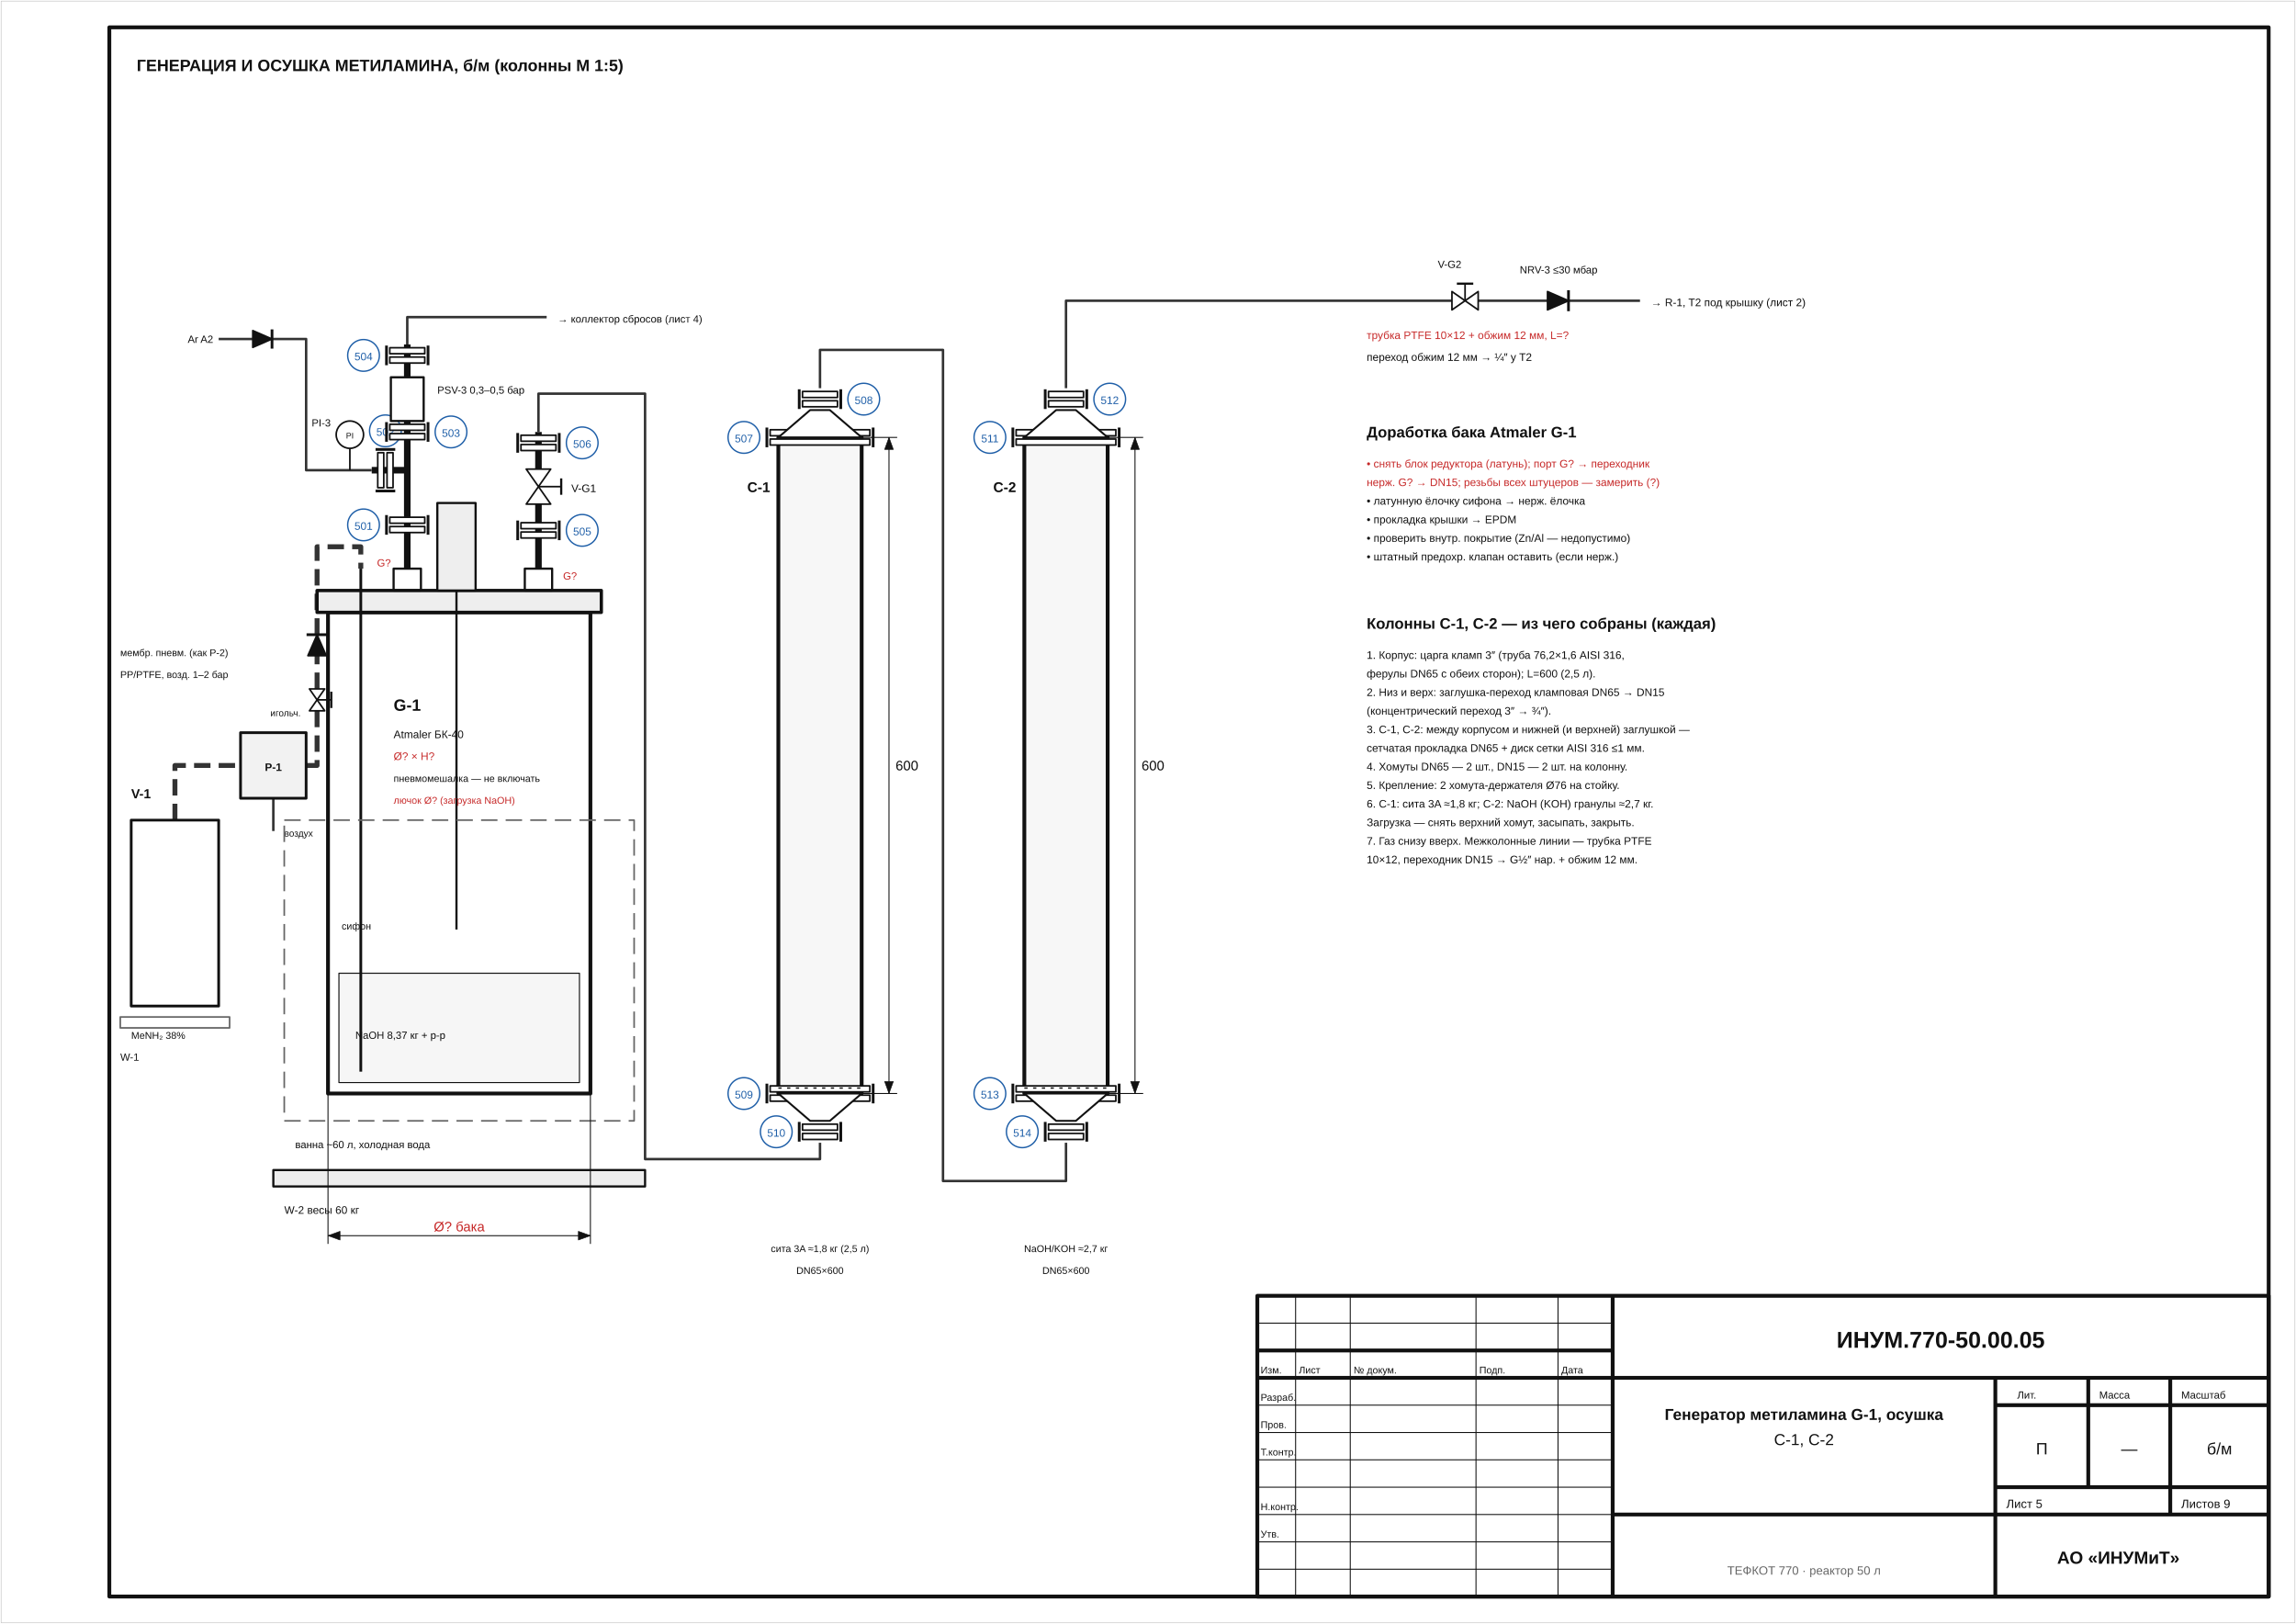
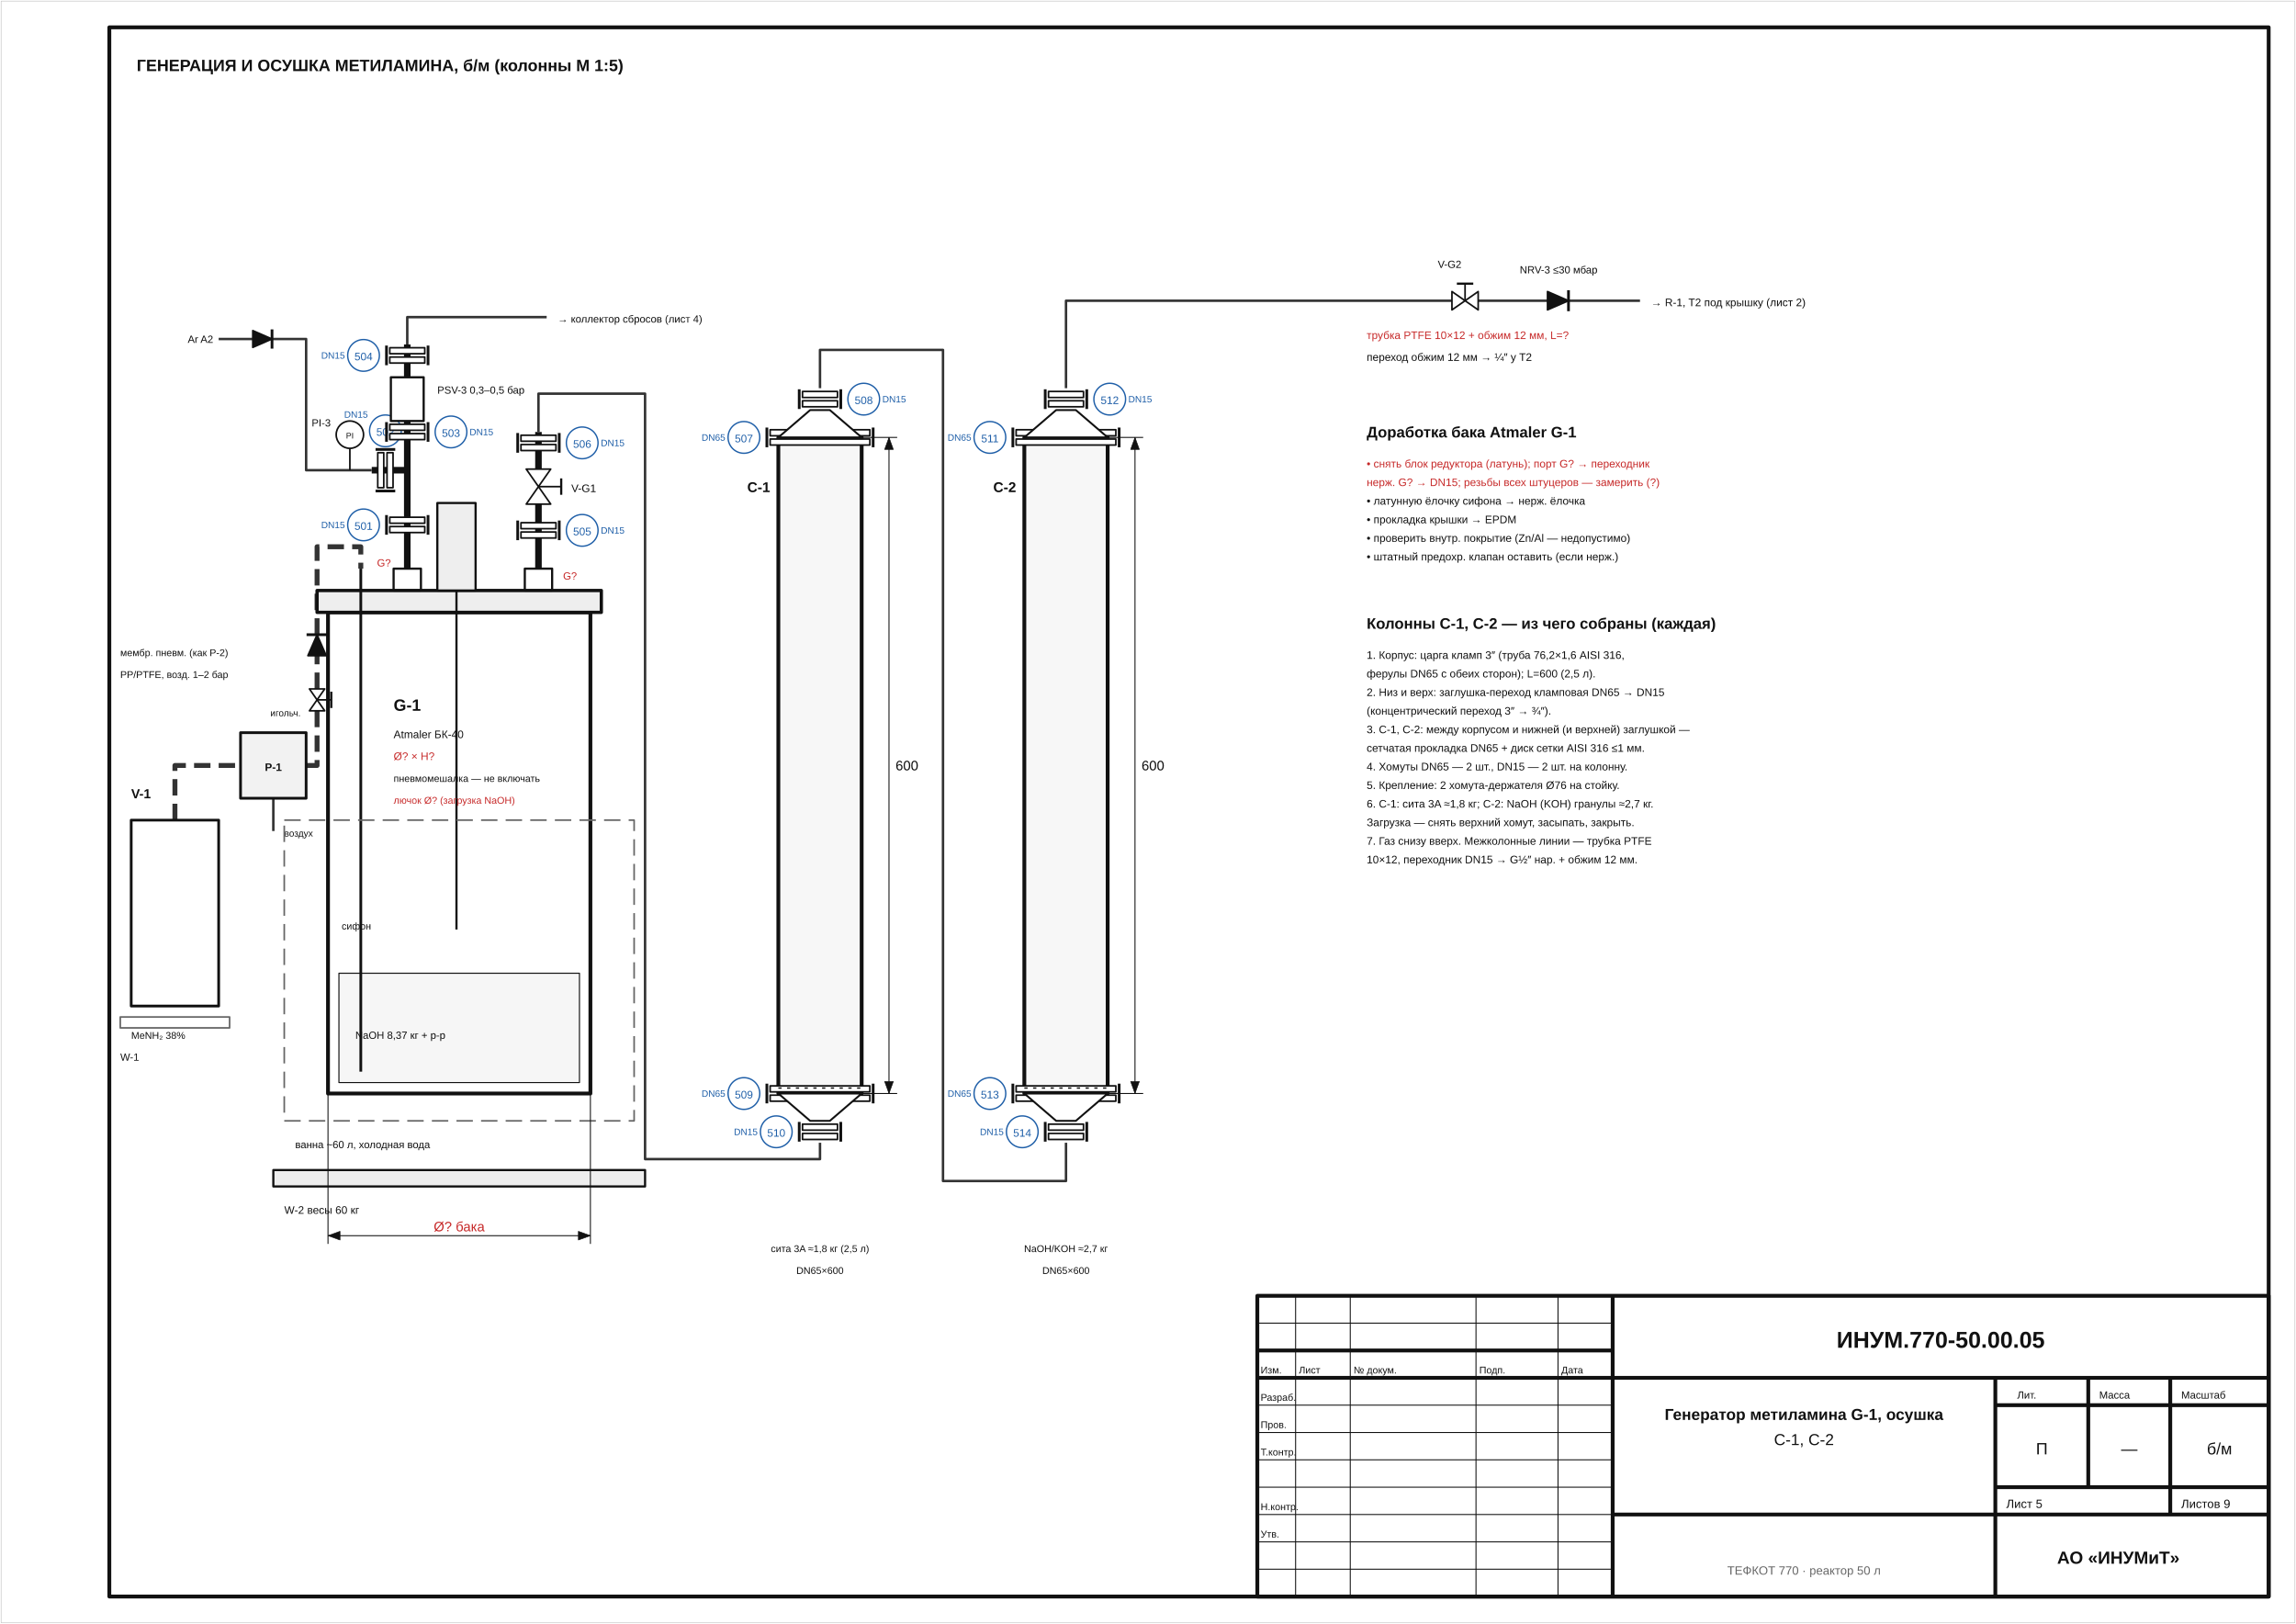
<svg xmlns="http://www.w3.org/2000/svg" viewBox="0 0 420.0 297.0" width="420.0mm" height="297.0mm" font-family="Arial, 'Liberation Sans', sans-serif">
  <rect width="100%" height="100%" fill="#fff" />
  <path d="M230.00,247.00 L295.00,247.00" fill="none" stroke="#111111" stroke-width="0.7" stroke-linejoin="round" />
  <path d="M230.00,252.00 L295.00,252.00" fill="none" stroke="#111111" stroke-width="0.7" stroke-linejoin="round" />
  <path d="M295.00,237.00 L295.00,292.00" fill="none" stroke="#111111" stroke-width="0.7" stroke-linejoin="round" />
  <path d="M295.00,252.00 L415.00,252.00" fill="none" stroke="#111111" stroke-width="0.7" stroke-linejoin="round" />
  <path d="M365.00,252.00 L365.00,292.00" fill="none" stroke="#111111" stroke-width="0.7" stroke-linejoin="round" />
  <path d="M295.00,277.00 L415.00,277.00" fill="none" stroke="#111111" stroke-width="0.7" stroke-linejoin="round" />
  <path d="M365.00,257.00 L415.00,257.00" fill="none" stroke="#111111" stroke-width="0.7" stroke-linejoin="round" />
  <path d="M365.00,272.00 L415.00,272.00" fill="none" stroke="#111111" stroke-width="0.7" stroke-linejoin="round" />
  <path d="M382.00,252.00 L382.00,272.00" fill="none" stroke="#111111" stroke-width="0.7" stroke-linejoin="round" />
  <path d="M397.00,252.00 L397.00,272.00" fill="none" stroke="#111111" stroke-width="0.7" stroke-linejoin="round" />
  <path d="M397.00,272.00 L397.00,277.00" fill="none" stroke="#111111" stroke-width="0.7" stroke-linejoin="round" />
  <path d="M32.00,150.00 L32.00,140.00 L44.00,140.00" fill="none" stroke="#333333" stroke-width="0.9" stroke-dasharray="3 1.5" stroke-linejoin="round" />
  <path d="M50.00,146.00 L50.00,152.00" fill="none" stroke="#333333" stroke-width="0.45" stroke-linejoin="round" />
  <path d="M56.00,140.00 L58.00,140.00 L58.00,130.00" fill="none" stroke="#333333" stroke-width="0.9" stroke-dasharray="3 1.5" stroke-linejoin="round" />
  <path d="M58.00,126.00 L58.00,119.92" fill="none" stroke="#333333" stroke-width="0.9" stroke-dasharray="3 1.5" stroke-linejoin="round" />
  <path d="M58.00,116.08 L58.00,100.00 L66.00,100.00 L66.00,104.00" fill="none" stroke="#333333" stroke-width="0.9" stroke-dasharray="3 1.5" stroke-linejoin="round" />
  <path d="M74.50,104.00 L74.50,69.00" fill="none" stroke="#111111" stroke-width="1.2" stroke-linejoin="round" />
  <path d="M74.50,86.00 L68.00,86.00" fill="none" stroke="#111111" stroke-width="1.2" stroke-linejoin="round" />
  <path d="M74.50,69.00 L74.50,63.00" fill="none" stroke="#111111" stroke-width="1.2" stroke-linejoin="round" />
  <path d="M74.50,63.00 L74.50,58.00 L100.00,58.00" fill="none" stroke="#333333" stroke-width="0.45" stroke-linejoin="round" />
  <path d="M68.00,86.00 L56.00,86.00 L56.00,62.00 L49.76,62.00" fill="none" stroke="#333333" stroke-width="0.45" stroke-linejoin="round" />
  <path d="M46.24,62.00 L40.00,62.00" fill="none" stroke="#333333" stroke-width="0.45" stroke-linejoin="round" />
  <path d="M98.50,104.00 L98.50,92.20" fill="none" stroke="#111111" stroke-width="1.2" stroke-linejoin="round" />
  <path d="M98.50,85.80 L98.50,79.00" fill="none" stroke="#111111" stroke-width="1.2" stroke-linejoin="round" />
  <path d="M98.50,79.00 L98.50,72.00 L118.00,72.00 L118.00,212.00 L150.00,212.00 L150.00,209.00" fill="none" stroke="#333333" stroke-width="0.45" stroke-linejoin="round" />
  <path d="M150.00,71.00 L150.00,64.00 L172.50,64.00 L172.50,216.00 L195.00,216.00 L195.00,209.00" fill="none" stroke="#333333" stroke-width="0.45" stroke-linejoin="round" />
  <path d="M195.00,71.00 L195.00,55.00 L265.60,55.00" fill="none" stroke="#333333" stroke-width="0.45" stroke-linejoin="round" />
  <path d="M270.40,55.00 L283.08,55.00" fill="none" stroke="#333333" stroke-width="0.45" stroke-linejoin="round" />
  <path d="M286.92,55.00 L300.00,55.00" fill="none" stroke="#333333" stroke-width="0.45" stroke-linejoin="round" />
  <path d="M0.20,0.20 L419.80,0.20 L419.80,296.80 L0.20,296.80 Z" fill="none" stroke="#bbbbbb" stroke-width="0.1" stroke-linejoin="round" />
  <path d="M20.00,5.00 L415.00,5.00 L415.00,292.00 L20.00,292.00 Z" fill="none" stroke="#111111" stroke-width="0.7" stroke-linejoin="round" />
  <path d="M230.00,237.00 L415.00,237.00 L415.00,292.00 L230.00,292.00 Z" fill="none" stroke="#111111" stroke-width="0.7" stroke-linejoin="round" />
  <path d="M230.00,242.00 L295.00,242.00" fill="none" stroke="#111111" stroke-width="0.18" stroke-linejoin="round" />
  <path d="M230.00,257.00 L295.00,257.00" fill="none" stroke="#111111" stroke-width="0.18" stroke-linejoin="round" />
  <path d="M230.00,262.00 L295.00,262.00" fill="none" stroke="#111111" stroke-width="0.18" stroke-linejoin="round" />
  <path d="M230.00,267.00 L295.00,267.00" fill="none" stroke="#111111" stroke-width="0.18" stroke-linejoin="round" />
  <path d="M230.00,272.00 L295.00,272.00" fill="none" stroke="#111111" stroke-width="0.18" stroke-linejoin="round" />
  <path d="M230.00,277.00 L295.00,277.00" fill="none" stroke="#111111" stroke-width="0.18" stroke-linejoin="round" />
  <path d="M230.00,282.00 L295.00,282.00" fill="none" stroke="#111111" stroke-width="0.18" stroke-linejoin="round" />
  <path d="M230.00,287.00 L295.00,287.00" fill="none" stroke="#111111" stroke-width="0.18" stroke-linejoin="round" />
  <path d="M237.00,237.00 L237.00,292.00" fill="none" stroke="#111111" stroke-width="0.18" stroke-linejoin="round" />
  <path d="M247.00,237.00 L247.00,292.00" fill="none" stroke="#111111" stroke-width="0.18" stroke-linejoin="round" />
  <path d="M270.00,237.00 L270.00,292.00" fill="none" stroke="#111111" stroke-width="0.18" stroke-linejoin="round" />
  <path d="M285.00,237.00 L285.00,292.00" fill="none" stroke="#111111" stroke-width="0.18" stroke-linejoin="round" />
  <text x="230.60" y="251.20" font-size="1.8" text-anchor="start" fill="#111111">Изм.</text>
  <text x="237.60" y="251.20" font-size="1.8" text-anchor="start" fill="#111111">Лист</text>
  <text x="247.60" y="251.20" font-size="1.8" text-anchor="start" fill="#111111">№ докум.</text>
  <text x="270.60" y="251.20" font-size="1.8" text-anchor="start" fill="#111111">Подп.</text>
  <text x="285.60" y="251.20" font-size="1.8" text-anchor="start" fill="#111111">Дата</text>
  <text x="230.60" y="256.20" font-size="1.8" text-anchor="start" fill="#111111">Разраб.</text>
  <text x="230.60" y="261.20" font-size="1.8" text-anchor="start" fill="#111111">Пров.</text>
  <text x="230.60" y="266.20" font-size="1.8" text-anchor="start" fill="#111111">Т.контр.</text>
  <text x="230.60" y="276.20" font-size="1.8" text-anchor="start" fill="#111111">Н.контр.</text>
  <text x="230.60" y="281.20" font-size="1.8" text-anchor="start" fill="#111111">Утв.</text>
  <text x="248.60" y="256.20" font-size="1.8" text-anchor="start" fill="#111111" />
  <text x="355.00" y="246.50" font-size="4.2" text-anchor="middle" fill="#111111" font-weight="bold">ИНУМ.770-50.00.05</text>
  <text x="330.00" y="259.70" font-size="2.9" text-anchor="middle" fill="#111111" font-weight="bold">Генератор метиламина G-1, осушка</text>
  <text x="330.00" y="264.30" font-size="2.9" text-anchor="middle" fill="#111111">C-1, C-2</text>
  <text x="369.00" y="255.80" font-size="1.9" text-anchor="start" fill="#111111">Лит.</text>
  <text x="384.00" y="255.80" font-size="1.9" text-anchor="start" fill="#111111">Масса</text>
  <text x="399.00" y="255.80" font-size="1.9" text-anchor="start" fill="#111111">Масштаб</text>
  <text x="373.50" y="266.00" font-size="3" text-anchor="middle" fill="#111111">П</text>
  <text x="389.50" y="266.00" font-size="3" text-anchor="middle" fill="#111111">—</text>
  <text x="406.00" y="266.00" font-size="3" text-anchor="middle" fill="#111111">б/м</text>
  <text x="367.00" y="275.80" font-size="2.2" text-anchor="start" fill="#111111">Лист 5</text>
  <text x="399.00" y="275.80" font-size="2.2" text-anchor="start" fill="#111111">Листов 9</text>
  <text x="387.50" y="286.00" font-size="3.2" text-anchor="middle" fill="#111111" font-weight="bold">АО «ИНУМиТ»</text>
  <text x="330.00" y="288.00" font-size="2.2" text-anchor="middle" fill="#666666">ТЕФКОТ 770 · реактор 50 л</text>
  <text x="25.00" y="13.00" font-size="3.0" text-anchor="start" fill="#111111" font-weight="bold">ГЕНЕРАЦИЯ И ОСУШКА МЕТИЛАМИНА, б/м (колонны М 1:5)</text>
  <path d="M24.00,150.00 L40.00,150.00 L40.00,184.00 L24.00,184.00 Z" fill="#ffffff" stroke="#111111" stroke-width="0.5" stroke-linejoin="round" />
  <text x="24.00" y="146.00" font-size="2.4" text-anchor="start" fill="#111111" font-weight="bold">V-1</text>
  <text x="24.00" y="190.00" font-size="1.8" text-anchor="start" fill="#111111">MeNH₂ 38%</text>
  <path d="M22.00,186.00 L42.00,186.00 L42.00,188.00 L22.00,188.00 Z" fill="none" stroke="#666666" stroke-width="0.3" stroke-linejoin="round" />
  <text x="22.00" y="194.00" font-size="1.9" text-anchor="start" fill="#111111">W-1</text>
  <path d="M44.00,134.00 L56.00,134.00 L56.00,146.00 L44.00,146.00 Z" fill="#f2f2f2" stroke="#111111" stroke-width="0.5" stroke-linejoin="round" />
  <text x="50.00" y="141.00" font-size="2.0" text-anchor="middle" fill="#111111" font-weight="bold">P-1</text>
  <text x="22.00" y="120.00" font-size="1.8" text-anchor="start" fill="#111111">мембр. пневм. (как P-2)</text>
  <text x="22.00" y="124.00" font-size="1.8" text-anchor="start" fill="#111111">PP/PTFE, возд. 1–2 бар</text>
  <text x="52.00" y="153.00" font-size="1.7" text-anchor="start" fill="#111111">воздух</text>
  <path d="M56.60,126.00 L59.40,130.00 L56.60,130.00 L59.40,126.00 Z" fill="#ffffff" stroke="#111111" stroke-width="0.3" stroke-linejoin="round" />
  <path d="M58.00,128.00 L60.60,128.00" fill="none" stroke="#111111" stroke-width="0.3" stroke-linejoin="round" />
  <path d="M60.60,126.50 L60.60,129.50" fill="none" stroke="#111111" stroke-width="0.4" stroke-linejoin="round" />
  <text x="55.00" y="131.00" font-size="1.7" text-anchor="end" fill="#111111">игольч.</text>
  <path d="M58.00,116.08 L59.68,119.92 L56.32,119.92 Z" fill="#111111" stroke="#111111" stroke-width="0.3" stroke-linejoin="round" />
  <path d="M59.92,116.08 L56.08,116.08" fill="none" stroke="#111111" stroke-width="0.5" stroke-linejoin="round" />
  <path d="M60.00,112.00 L108.00,112.00 L108.00,200.00 L60.00,200.00 Z" fill="none" stroke="#111111" stroke-width="0.7" stroke-linejoin="round" />
  <path d="M58.00,108.00 L110.00,108.00 L110.00,112.00 L58.00,112.00 Z" fill="#eeeeee" stroke="#111111" stroke-width="0.6" stroke-linejoin="round" />
  <path d="M62.00,178.00 L106.00,178.00 L106.00,198.00 L62.00,198.00 Z" fill="#f6f6f6" stroke="#111111" stroke-width="0.2" stroke-linejoin="round" />
  <text x="65.00" y="190.00" font-size="1.9" text-anchor="start" fill="#111111">NaOH 8,37 кг + р-р</text>
  <path d="M66.00,104.00 L66.00,196.00" fill="none" stroke="#111111" stroke-width="0.5" stroke-linejoin="round" />
  <text x="62.50" y="170.00" font-size="1.8" text-anchor="start" fill="#111111">сифон</text>
  <text x="72.00" y="130.00" font-size="3" text-anchor="start" fill="#111111" font-weight="bold">G-1</text>
  <text x="72.00" y="135.00" font-size="2.0" text-anchor="start" fill="#111111">Atmaler БК-40</text>
  <text x="72.00" y="139.00" font-size="2.0" text-anchor="start" fill="#c62828">Ø? × H?</text>
  <path d="M80.00,92.00 L87.00,92.00 L87.00,108.00 L80.00,108.00 Z" fill="#eeeeee" stroke="#111111" stroke-width="0.4" stroke-linejoin="round" />
  <path d="M83.50,108.00 L83.50,170.00" fill="none" stroke="#111111" stroke-width="0.4" stroke-linejoin="round" />
  <text x="72.00" y="143.00" font-size="1.8" text-anchor="start" fill="#111111">пневмомешалка — не включать</text>
  <path d="M72.00,104.00 L77.00,104.00 L77.00,108.00 L72.00,108.00 Z" fill="none" stroke="#111111" stroke-width="0.4" stroke-linejoin="round" />
  <text x="71.50" y="103.60" font-size="1.9" text-anchor="end" fill="#c62828">G?</text>
  <path d="M71.30,94.60 L77.70,94.60 L77.70,95.70 L71.30,95.70 Z" fill="#ffffff" stroke="#111111" stroke-width="0.3" stroke-linejoin="round" />
  <path d="M71.30,96.30 L77.70,96.30 L77.70,97.40 L71.30,97.40 Z" fill="#ffffff" stroke="#111111" stroke-width="0.3" stroke-linejoin="round" />
  <path d="M70.70,94.20 L70.70,97.80" fill="none" stroke="#111111" stroke-width="0.5" stroke-linejoin="round" />
  <path d="M78.30,94.20 L78.30,97.80" fill="none" stroke="#111111" stroke-width="0.5" stroke-linejoin="round" />
  <circle cx="66.50" cy="96.00" r="2.90" fill="#ffffff" stroke="#1f5fa8" stroke-width="0.25" />
  <text x="66.50" y="96.90" font-size="2.0" text-anchor="middle" fill="#1f5fa8">501</text>
  <path d="M69.10,82.80 L70.20,82.80 L70.20,89.20 L69.10,89.20 Z" fill="#ffffff" stroke="#111111" stroke-width="0.3" stroke-linejoin="round" />
  <path d="M70.80,82.80 L71.90,82.80 L71.90,89.20 L70.80,89.20 Z" fill="#ffffff" stroke="#111111" stroke-width="0.3" stroke-linejoin="round" />
  <path d="M68.70,82.20 L72.30,82.20" fill="none" stroke="#111111" stroke-width="0.5" stroke-linejoin="round" />
  <path d="M68.70,89.80 L72.30,89.80" fill="none" stroke="#111111" stroke-width="0.5" stroke-linejoin="round" />
  <circle cx="70.50" cy="78.80" r="2.90" fill="#ffffff" stroke="#1f5fa8" stroke-width="0.25" />
  <text x="70.50" y="79.70" font-size="2.0" text-anchor="middle" fill="#1f5fa8">502</text>
  <path d="M64.00,86.00 L64.00,82.00" fill="none" stroke="#111111" stroke-width="0.3" stroke-linejoin="round" />
  <circle cx="64.00" cy="79.50" r="2.50" fill="#ffffff" stroke="#111111" stroke-width="0.3" />
  <text x="64.00" y="80.20" font-size="1.5" text-anchor="middle" fill="#111111">PI</text>
  <text x="60.50" y="78.00" font-size="1.9" text-anchor="end" fill="#111111">PI-3</text>
  <path d="M71.30,77.60 L77.70,77.60 L77.70,78.70 L71.30,78.70 Z" fill="#ffffff" stroke="#111111" stroke-width="0.3" stroke-linejoin="round" />
  <path d="M71.30,79.30 L77.70,79.30 L77.70,80.40 L71.30,80.40 Z" fill="#ffffff" stroke="#111111" stroke-width="0.3" stroke-linejoin="round" />
  <path d="M70.70,77.20 L70.70,80.80" fill="none" stroke="#111111" stroke-width="0.5" stroke-linejoin="round" />
  <path d="M78.30,77.20 L78.30,80.80" fill="none" stroke="#111111" stroke-width="0.5" stroke-linejoin="round" />
  <circle cx="82.50" cy="79.00" r="2.90" fill="#ffffff" stroke="#1f5fa8" stroke-width="0.25" />
  <text x="82.50" y="79.90" font-size="2.0" text-anchor="middle" fill="#1f5fa8">503</text>
  <path d="M71.50,69.00 L77.50,69.00 L77.50,77.00 L71.50,77.00 Z" fill="#ffffff" stroke="#111111" stroke-width="0.4" stroke-linejoin="round" />
  <text x="80.00" y="72.00" font-size="1.9" text-anchor="start" fill="#111111">PSV-3 0,3–0,5 бар</text>
  <path d="M71.30,63.60 L77.70,63.60 L77.70,64.70 L71.30,64.70 Z" fill="#ffffff" stroke="#111111" stroke-width="0.3" stroke-linejoin="round" />
  <path d="M71.30,65.30 L77.70,65.30 L77.70,66.40 L71.30,66.40 Z" fill="#ffffff" stroke="#111111" stroke-width="0.3" stroke-linejoin="round" />
  <path d="M70.70,63.20 L70.70,66.80" fill="none" stroke="#111111" stroke-width="0.5" stroke-linejoin="round" />
  <path d="M78.30,63.20 L78.30,66.80" fill="none" stroke="#111111" stroke-width="0.5" stroke-linejoin="round" />
  <circle cx="66.50" cy="65.00" r="2.90" fill="#ffffff" stroke="#1f5fa8" stroke-width="0.25" />
  <text x="66.50" y="65.90" font-size="2.0" text-anchor="middle" fill="#1f5fa8">504</text>
  <text x="102.00" y="59.00" font-size="1.9" text-anchor="start" fill="#111111">→ коллектор сбросов (лист 4)</text>
  <text x="39.00" y="62.70" font-size="1.9" text-anchor="end" fill="#111111">Ar A2</text>
  <path d="M49.76,62.00 L46.24,63.54 L46.24,60.46 Z" fill="#111111" stroke="#111111" stroke-width="0.3" stroke-linejoin="round" />
  <path d="M49.76,63.76 L49.76,60.24" fill="none" stroke="#111111" stroke-width="0.5" stroke-linejoin="round" />
  <path d="M96.00,104.00 L101.00,104.00 L101.00,108.00 L96.00,108.00 Z" fill="none" stroke="#111111" stroke-width="0.4" stroke-linejoin="round" />
  <text x="103.00" y="106.00" font-size="1.9" text-anchor="start" fill="#c62828">G?</text>
  <path d="M95.30,95.60 L101.70,95.60 L101.70,96.70 L95.30,96.70 Z" fill="#ffffff" stroke="#111111" stroke-width="0.3" stroke-linejoin="round" />
  <path d="M95.30,97.30 L101.70,97.30 L101.70,98.40 L95.30,98.40 Z" fill="#ffffff" stroke="#111111" stroke-width="0.3" stroke-linejoin="round" />
  <path d="M94.70,95.20 L94.70,98.80" fill="none" stroke="#111111" stroke-width="0.5" stroke-linejoin="round" />
  <path d="M102.30,95.20 L102.30,98.80" fill="none" stroke="#111111" stroke-width="0.5" stroke-linejoin="round" />
  <circle cx="106.50" cy="97.00" r="2.90" fill="#ffffff" stroke="#1f5fa8" stroke-width="0.25" />
  <text x="106.50" y="97.90" font-size="2.0" text-anchor="middle" fill="#1f5fa8">505</text>
  <path d="M96.26,85.80 L100.74,92.20 L96.26,92.20 L100.74,85.80 Z" fill="#ffffff" stroke="#111111" stroke-width="0.3" stroke-linejoin="round" />
  <path d="M98.50,89.00 L102.66,89.00" fill="none" stroke="#111111" stroke-width="0.3" stroke-linejoin="round" />
  <path d="M102.66,87.50 L102.66,90.50" fill="none" stroke="#111111" stroke-width="0.4" stroke-linejoin="round" />
  <text x="104.50" y="90.00" font-size="2.0" text-anchor="start" fill="#111111">V-G1</text>
  <path d="M95.30,79.60 L101.70,79.60 L101.70,80.70 L95.30,80.70 Z" fill="#ffffff" stroke="#111111" stroke-width="0.3" stroke-linejoin="round" />
  <path d="M95.30,81.30 L101.70,81.30 L101.70,82.40 L95.30,82.40 Z" fill="#ffffff" stroke="#111111" stroke-width="0.3" stroke-linejoin="round" />
  <path d="M94.70,79.20 L94.70,82.80" fill="none" stroke="#111111" stroke-width="0.5" stroke-linejoin="round" />
  <path d="M102.30,79.20 L102.30,82.80" fill="none" stroke="#111111" stroke-width="0.5" stroke-linejoin="round" />
  <circle cx="106.50" cy="81.00" r="2.90" fill="#ffffff" stroke="#1f5fa8" stroke-width="0.25" />
  <text x="106.50" y="81.90" font-size="2.0" text-anchor="middle" fill="#1f5fa8">506</text>
  <text x="72.00" y="147.00" font-size="1.8" text-anchor="start" fill="#c62828">лючок Ø? (загрузка NaOH)</text>
  <path d="M52.00,150.00 L116.00,150.00 L116.00,205.00 L52.00,205.00 Z" fill="none" stroke="#666666" stroke-width="0.3" stroke-dasharray="3 1.5" stroke-linejoin="round" />
  <text x="54.00" y="210.00" font-size="1.9" text-anchor="start" fill="#111111">ванна ~60 л, холодная вода</text>
  <path d="M50.00,214.00 L118.00,214.00 L118.00,217.00 L50.00,217.00 Z" fill="#eeeeee" stroke="#111111" stroke-width="0.4" stroke-linejoin="round" />
  <text x="52.00" y="222.00" font-size="2.0" text-anchor="start" fill="#111111">W-2 весы 60 кг</text>
  <path d="M60.00,200.00 L60.00,227.50" fill="none" stroke="#111111" stroke-width="0.18" stroke-linejoin="round" />
  <path d="M108.00,200.00 L108.00,227.50" fill="none" stroke="#111111" stroke-width="0.18" stroke-linejoin="round" />
  <path d="M60.00,226.00 L108.00,226.00" fill="none" stroke="#111111" stroke-width="0.18" stroke-linejoin="round" />
  <path d="M60.00,226.00 L62.20,225.20 L62.20,226.80 Z" fill="#111111" stroke="#111111" stroke-width="0.1" stroke-linejoin="round" />
  <path d="M108.00,226.00 L105.80,226.80 L105.80,225.20 Z" fill="#111111" stroke="#111111" stroke-width="0.1" stroke-linejoin="round" />
  <text x="84.00" y="225.20" font-size="2.5" text-anchor="middle" fill="#c62828">Ø? бака</text>
  <path d="M142.38,80.00 L157.62,80.00 L157.62,200.00 L142.38,200.00 Z" fill="#f7f7f7" stroke="#111111" stroke-width="0.7" stroke-linejoin="round" />
  <text x="140.88" y="90.00" font-size="2.6" text-anchor="end" fill="#111111" font-weight="bold">C-1</text>
  <text x="150.00" y="229.00" font-size="1.8" text-anchor="middle" fill="#111111">сита 3A ≈1,8 кг (2,5 л)</text>
  <text x="150.00" y="233.00" font-size="1.8" text-anchor="middle" fill="#111111">DN65×600</text>
  <path d="M140.88,78.60 L159.12,78.60 L159.12,79.70 L140.88,79.70 Z" fill="#ffffff" stroke="#111111" stroke-width="0.3" stroke-linejoin="round" />
  <path d="M140.88,80.30 L159.12,80.30 L159.12,81.40 L140.88,81.40 Z" fill="#ffffff" stroke="#111111" stroke-width="0.3" stroke-linejoin="round" />
  <path d="M140.28,78.20 L140.28,81.80" fill="none" stroke="#111111" stroke-width="0.5" stroke-linejoin="round" />
  <path d="M159.72,78.20 L159.72,81.80" fill="none" stroke="#111111" stroke-width="0.5" stroke-linejoin="round" />
  <circle cx="136.08" cy="80.00" r="2.90" fill="#ffffff" stroke="#1f5fa8" stroke-width="0.25" />
  <text x="136.08" y="80.90" font-size="2.0" text-anchor="middle" fill="#1f5fa8">507</text>
  <path d="M142.38,80.00 L157.62,80.00 L151.80,75.00 L148.20,75.00 Z" fill="#ffffff" stroke="#111111" stroke-width="0.35" stroke-linejoin="round" />
  <path d="M146.80,71.60 L153.20,71.60 L153.20,72.70 L146.80,72.70 Z" fill="#ffffff" stroke="#111111" stroke-width="0.3" stroke-linejoin="round" />
  <path d="M146.80,73.30 L153.20,73.30 L153.20,74.40 L146.80,74.40 Z" fill="#ffffff" stroke="#111111" stroke-width="0.3" stroke-linejoin="round" />
  <path d="M146.20,71.20 L146.20,74.80" fill="none" stroke="#111111" stroke-width="0.5" stroke-linejoin="round" />
  <path d="M153.80,71.20 L153.80,74.80" fill="none" stroke="#111111" stroke-width="0.5" stroke-linejoin="round" />
  <circle cx="158.00" cy="73.00" r="2.90" fill="#ffffff" stroke="#1f5fa8" stroke-width="0.25" />
  <text x="158.00" y="73.90" font-size="2.0" text-anchor="middle" fill="#1f5fa8">508</text>
  <path d="M140.88,198.60 L159.12,198.60 L159.12,199.70 L140.88,199.70 Z" fill="#ffffff" stroke="#111111" stroke-width="0.3" stroke-linejoin="round" />
  <path d="M140.88,200.30 L159.12,200.30 L159.12,201.40 L140.88,201.40 Z" fill="#ffffff" stroke="#111111" stroke-width="0.3" stroke-linejoin="round" />
  <path d="M140.28,198.20 L140.28,201.80" fill="none" stroke="#111111" stroke-width="0.5" stroke-linejoin="round" />
  <path d="M159.72,198.20 L159.72,201.80" fill="none" stroke="#111111" stroke-width="0.5" stroke-linejoin="round" />
  <circle cx="136.08" cy="200.00" r="2.90" fill="#ffffff" stroke="#1f5fa8" stroke-width="0.25" />
  <text x="136.08" y="200.90" font-size="2.0" text-anchor="middle" fill="#1f5fa8">509</text>
  <path d="M142.38,200.00 L157.62,200.00 L151.80,205.00 L148.20,205.00 Z" fill="#ffffff" stroke="#111111" stroke-width="0.35" stroke-linejoin="round" />
  <path d="M142.38,199.00 L157.62,199.00" fill="none" stroke="#111111" stroke-width="0.25" stroke-dasharray="0.6 1" stroke-linejoin="round" />
  <path d="M146.80,205.60 L153.20,205.60 L153.20,206.70 L146.80,206.70 Z" fill="#ffffff" stroke="#111111" stroke-width="0.3" stroke-linejoin="round" />
  <path d="M146.80,207.30 L153.20,207.30 L153.20,208.40 L146.80,208.40 Z" fill="#ffffff" stroke="#111111" stroke-width="0.3" stroke-linejoin="round" />
  <path d="M146.20,205.20 L146.20,208.80" fill="none" stroke="#111111" stroke-width="0.5" stroke-linejoin="round" />
  <path d="M153.80,205.20 L153.80,208.80" fill="none" stroke="#111111" stroke-width="0.5" stroke-linejoin="round" />
  <circle cx="142.00" cy="207.00" r="2.90" fill="#ffffff" stroke="#1f5fa8" stroke-width="0.25" />
  <text x="142.00" y="207.90" font-size="2.0" text-anchor="middle" fill="#1f5fa8">510</text>
  <path d="M157.62,80.00 L164.12,80.00" fill="none" stroke="#111111" stroke-width="0.18" stroke-linejoin="round" />
  <path d="M157.62,200.00 L164.12,200.00" fill="none" stroke="#111111" stroke-width="0.18" stroke-linejoin="round" />
  <path d="M162.62,80.00 L162.62,200.00" fill="none" stroke="#111111" stroke-width="0.18" stroke-linejoin="round" />
  <path d="M162.62,80.00 L163.42,82.20 L161.82,82.20 Z" fill="#111111" stroke="#111111" stroke-width="0.1" stroke-linejoin="round" />
  <path d="M162.62,200.00 L161.82,197.80 L163.42,197.80 Z" fill="#111111" stroke="#111111" stroke-width="0.1" stroke-linejoin="round" />
  <text x="163.82" y="140.88" font-size="2.5" text-anchor="start" fill="#111111">600</text>
  <path d="M187.38,80.00 L202.62,80.00 L202.62,200.00 L187.38,200.00 Z" fill="#f7f7f7" stroke="#111111" stroke-width="0.7" stroke-linejoin="round" />
  <text x="185.88" y="90.00" font-size="2.6" text-anchor="end" fill="#111111" font-weight="bold">C-2</text>
  <text x="195.00" y="229.00" font-size="1.8" text-anchor="middle" fill="#111111">NaOH/KOH ≈2,7 кг</text>
  <text x="195.00" y="233.00" font-size="1.8" text-anchor="middle" fill="#111111">DN65×600</text>
  <path d="M185.88,78.60 L204.12,78.60 L204.12,79.70 L185.88,79.70 Z" fill="#ffffff" stroke="#111111" stroke-width="0.3" stroke-linejoin="round" />
  <path d="M185.88,80.30 L204.12,80.30 L204.12,81.40 L185.88,81.40 Z" fill="#ffffff" stroke="#111111" stroke-width="0.3" stroke-linejoin="round" />
  <path d="M185.28,78.20 L185.28,81.80" fill="none" stroke="#111111" stroke-width="0.5" stroke-linejoin="round" />
  <path d="M204.72,78.20 L204.72,81.80" fill="none" stroke="#111111" stroke-width="0.5" stroke-linejoin="round" />
  <circle cx="181.08" cy="80.00" r="2.90" fill="#ffffff" stroke="#1f5fa8" stroke-width="0.25" />
  <text x="181.08" y="80.90" font-size="2.0" text-anchor="middle" fill="#1f5fa8">511</text>
  <path d="M187.38,80.00 L202.62,80.00 L196.80,75.00 L193.20,75.00 Z" fill="#ffffff" stroke="#111111" stroke-width="0.35" stroke-linejoin="round" />
  <path d="M191.80,71.60 L198.20,71.60 L198.20,72.70 L191.80,72.70 Z" fill="#ffffff" stroke="#111111" stroke-width="0.3" stroke-linejoin="round" />
  <path d="M191.80,73.30 L198.20,73.30 L198.20,74.40 L191.80,74.40 Z" fill="#ffffff" stroke="#111111" stroke-width="0.3" stroke-linejoin="round" />
  <path d="M191.20,71.20 L191.20,74.80" fill="none" stroke="#111111" stroke-width="0.5" stroke-linejoin="round" />
  <path d="M198.80,71.20 L198.80,74.80" fill="none" stroke="#111111" stroke-width="0.5" stroke-linejoin="round" />
  <circle cx="203.00" cy="73.00" r="2.90" fill="#ffffff" stroke="#1f5fa8" stroke-width="0.25" />
  <text x="203.00" y="73.90" font-size="2.0" text-anchor="middle" fill="#1f5fa8">512</text>
  <path d="M185.88,198.60 L204.12,198.60 L204.12,199.70 L185.88,199.70 Z" fill="#ffffff" stroke="#111111" stroke-width="0.3" stroke-linejoin="round" />
  <path d="M185.88,200.30 L204.12,200.30 L204.12,201.40 L185.88,201.40 Z" fill="#ffffff" stroke="#111111" stroke-width="0.3" stroke-linejoin="round" />
  <path d="M185.28,198.20 L185.28,201.80" fill="none" stroke="#111111" stroke-width="0.5" stroke-linejoin="round" />
  <path d="M204.72,198.20 L204.72,201.80" fill="none" stroke="#111111" stroke-width="0.5" stroke-linejoin="round" />
  <circle cx="181.08" cy="200.00" r="2.90" fill="#ffffff" stroke="#1f5fa8" stroke-width="0.25" />
  <text x="181.08" y="200.90" font-size="2.0" text-anchor="middle" fill="#1f5fa8">513</text>
  <path d="M187.38,200.00 L202.62,200.00 L196.80,205.00 L193.20,205.00 Z" fill="#ffffff" stroke="#111111" stroke-width="0.35" stroke-linejoin="round" />
  <path d="M187.38,199.00 L202.62,199.00" fill="none" stroke="#111111" stroke-width="0.25" stroke-dasharray="0.6 1" stroke-linejoin="round" />
  <path d="M191.80,205.60 L198.20,205.60 L198.20,206.70 L191.80,206.70 Z" fill="#ffffff" stroke="#111111" stroke-width="0.3" stroke-linejoin="round" />
  <path d="M191.80,207.30 L198.20,207.30 L198.20,208.40 L191.80,208.40 Z" fill="#ffffff" stroke="#111111" stroke-width="0.3" stroke-linejoin="round" />
  <path d="M191.20,205.20 L191.20,208.80" fill="none" stroke="#111111" stroke-width="0.5" stroke-linejoin="round" />
  <path d="M198.80,205.20 L198.80,208.80" fill="none" stroke="#111111" stroke-width="0.5" stroke-linejoin="round" />
  <circle cx="187.00" cy="207.00" r="2.90" fill="#ffffff" stroke="#1f5fa8" stroke-width="0.25" />
  <text x="187.00" y="207.90" font-size="2.0" text-anchor="middle" fill="#1f5fa8">514</text>
  <path d="M202.62,80.00 L209.12,80.00" fill="none" stroke="#111111" stroke-width="0.18" stroke-linejoin="round" />
  <path d="M202.62,200.00 L209.12,200.00" fill="none" stroke="#111111" stroke-width="0.18" stroke-linejoin="round" />
  <path d="M207.62,80.00 L207.62,200.00" fill="none" stroke="#111111" stroke-width="0.18" stroke-linejoin="round" />
  <path d="M207.62,80.00 L208.42,82.20 L206.82,82.20 Z" fill="#111111" stroke="#111111" stroke-width="0.1" stroke-linejoin="round" />
  <path d="M207.62,200.00 L206.82,197.80 L208.42,197.80 Z" fill="#111111" stroke="#111111" stroke-width="0.1" stroke-linejoin="round" />
  <text x="208.82" y="140.88" font-size="2.5" text-anchor="start" fill="#111111">600</text>
  <path d="M265.60,53.32 L270.40,56.68 L270.40,53.32 L265.60,56.68 Z" fill="#ffffff" stroke="#111111" stroke-width="0.3" stroke-linejoin="round" />
  <path d="M268.00,55.00 L268.00,51.88" fill="none" stroke="#111111" stroke-width="0.3" stroke-linejoin="round" />
  <path d="M266.50,51.88 L269.50,51.88" fill="none" stroke="#111111" stroke-width="0.4" stroke-linejoin="round" />
  <text x="263.00" y="49.00" font-size="1.9" text-anchor="start" fill="#111111">V-G2</text>
  <path d="M286.92,55.00 L283.08,56.68 L283.08,53.32 Z" fill="#111111" stroke="#111111" stroke-width="0.3" stroke-linejoin="round" />
  <path d="M286.92,56.92 L286.92,53.08" fill="none" stroke="#111111" stroke-width="0.5" stroke-linejoin="round" />
  <text x="278.00" y="50.00" font-size="1.9" text-anchor="start" fill="#111111">NRV-3 ≤30 мбар</text>
  <text x="302.00" y="56.00" font-size="2.0" text-anchor="start" fill="#111111">→ R-1, T2 под крышку (лист 2)</text>
  <text x="250.00" y="62.00" font-size="2.0" text-anchor="start" fill="#c62828">трубка PTFE 10×12 + обжим 12 мм, L=?</text>
  <text x="250.00" y="66.00" font-size="2.0" text-anchor="start" fill="#111111">переход обжим 12 мм → ¼″ у T2</text>
  <text x="250.00" y="80.00" font-size="2.8" text-anchor="start" fill="#111111" font-weight="bold">Доработка бака Atmaler G-1</text>
  <text x="250.00" y="85.50" font-size="2.0" text-anchor="start" fill="#c62828">• снять блок редуктора (латунь); порт G? → переходник</text>
  <text x="250.00" y="88.90" font-size="2.0" text-anchor="start" fill="#c62828">  нерж. G? → DN15; резьбы всех штуцеров — замерить (?)</text>
  <text x="250.00" y="92.30" font-size="2.0" text-anchor="start" fill="#111111">• латунную ёлочку сифона → нерж. ёлочка</text>
  <text x="250.00" y="95.70" font-size="2.0" text-anchor="start" fill="#111111">• прокладка крышки → EPDM</text>
  <text x="250.00" y="99.10" font-size="2.0" text-anchor="start" fill="#111111">• проверить внутр. покрытие (Zn/Al — недопустимо)</text>
  <text x="250.00" y="102.50" font-size="2.0" text-anchor="start" fill="#111111">• штатный предохр. клапан оставить (если нерж.)</text>
  <text x="250.00" y="115.00" font-size="2.8" text-anchor="start" fill="#111111" font-weight="bold">Колонны C-1, C-2 — из чего собраны (каждая)</text>
  <text x="250.00" y="120.50" font-size="2.0" text-anchor="start" fill="#111111">1. Корпус: царга кламп 3″ (труба 76,2×1,6 AISI 316,</text>
  <text x="250.00" y="123.90" font-size="2.0" text-anchor="start" fill="#111111">   ферулы DN65 с обеих сторон); L=600 (2,5 л).</text>
  <text x="250.00" y="127.30" font-size="2.0" text-anchor="start" fill="#111111">2. Низ и верх: заглушка-переход кламповая DN65 → DN15</text>
  <text x="250.00" y="130.70" font-size="2.0" text-anchor="start" fill="#111111">   (концентрический переход 3″ → ¾″).</text>
  <text x="250.00" y="134.10" font-size="2.0" text-anchor="start" fill="#111111">3. C-1, C-2: между корпусом и нижней (и верхней) заглушкой —</text>
  <text x="250.00" y="137.50" font-size="2.0" text-anchor="start" fill="#111111">   сетчатая прокладка DN65 + диск сетки AISI 316 ≤1 мм.</text>
  <text x="250.00" y="140.90" font-size="2.0" text-anchor="start" fill="#111111">4. Хомуты DN65 — 2 шт., DN15 — 2 шт. на колонну.</text>
  <text x="250.00" y="144.30" font-size="2.0" text-anchor="start" fill="#111111">5. Крепление: 2 хомута-держателя Ø76 на стойку.</text>
  <text x="250.00" y="147.70" font-size="2.0" text-anchor="start" fill="#111111">6. C-1: сита 3A ≈1,8 кг; C-2: NaOH (KOH) гранулы ≈2,7 кг.</text>
  <text x="250.00" y="151.10" font-size="2.0" text-anchor="start" fill="#111111">   Загрузка — снять верхний хомут, засыпать, закрыть.</text>
  <text x="250.00" y="154.50" font-size="2.0" text-anchor="start" fill="#111111">7. Газ снизу вверх. Межколонные линии — трубка PTFE</text>
  <text x="250.00" y="157.90" font-size="2.0" text-anchor="start" fill="#111111">   10×12, переходник DN15 → G½″ нар. + обжим 12 мм.</text>
+   <text x="63.10" y="96.60" font-size="1.7" text-anchor="end" fill="#1f5fa8">DN15</text>
+   <text x="67.30" y="76.40" font-size="1.7" text-anchor="end" fill="#1f5fa8">DN15</text>
+   <text x="85.90" y="79.60" font-size="1.7" text-anchor="start" fill="#1f5fa8">DN15</text>
+   <text x="63.10" y="65.60" font-size="1.7" text-anchor="end" fill="#1f5fa8">DN15</text>
+   <text x="109.90" y="97.60" font-size="1.7" text-anchor="start" fill="#1f5fa8">DN15</text>
+   <text x="109.90" y="81.60" font-size="1.7" text-anchor="start" fill="#1f5fa8">DN15</text>
+   <text x="132.68" y="80.60" font-size="1.7" text-anchor="end" fill="#1f5fa8">DN65</text>
+   <text x="161.40" y="73.60" font-size="1.7" text-anchor="start" fill="#1f5fa8">DN15</text>
+   <text x="132.68" y="200.60" font-size="1.7" text-anchor="end" fill="#1f5fa8">DN65</text>
+   <text x="138.60" y="207.60" font-size="1.7" text-anchor="end" fill="#1f5fa8">DN15</text>
+   <text x="177.68" y="80.60" font-size="1.7" text-anchor="end" fill="#1f5fa8">DN65</text>
+   <text x="206.40" y="73.60" font-size="1.7" text-anchor="start" fill="#1f5fa8">DN15</text>
+   <text x="177.68" y="200.60" font-size="1.7" text-anchor="end" fill="#1f5fa8">DN65</text>
+   <text x="183.60" y="207.60" font-size="1.7" text-anchor="end" fill="#1f5fa8">DN15</text>
</svg>
